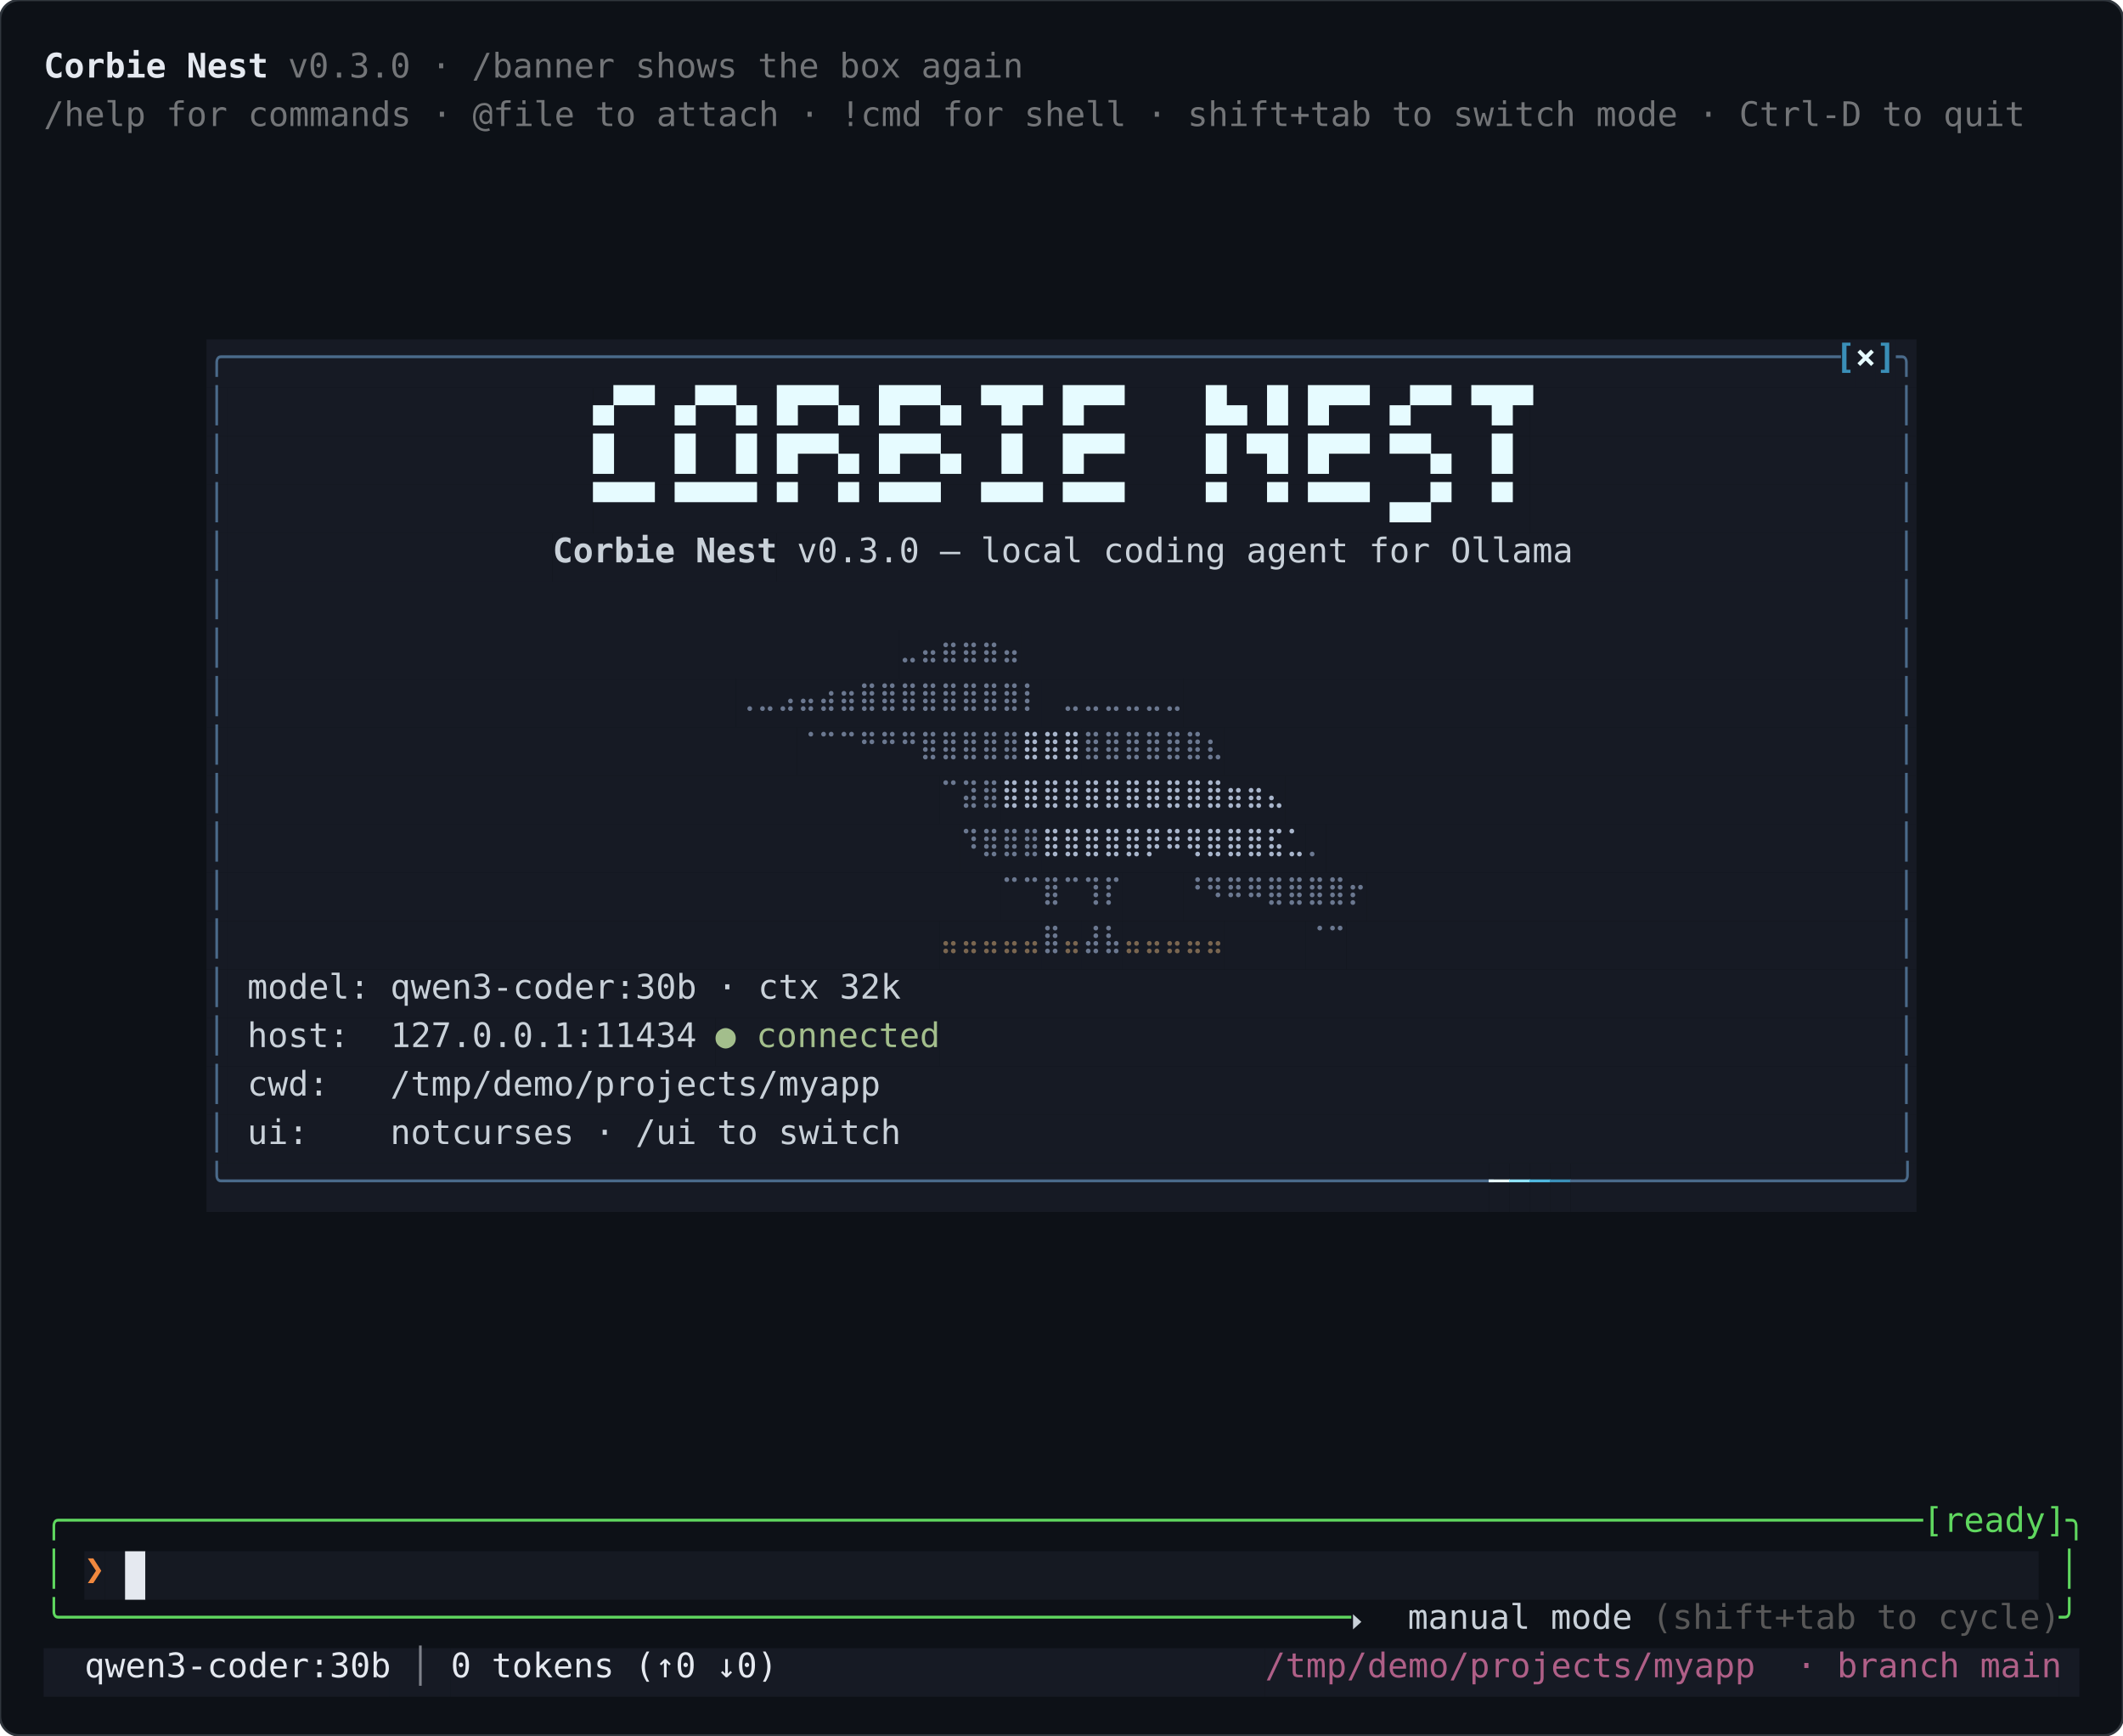
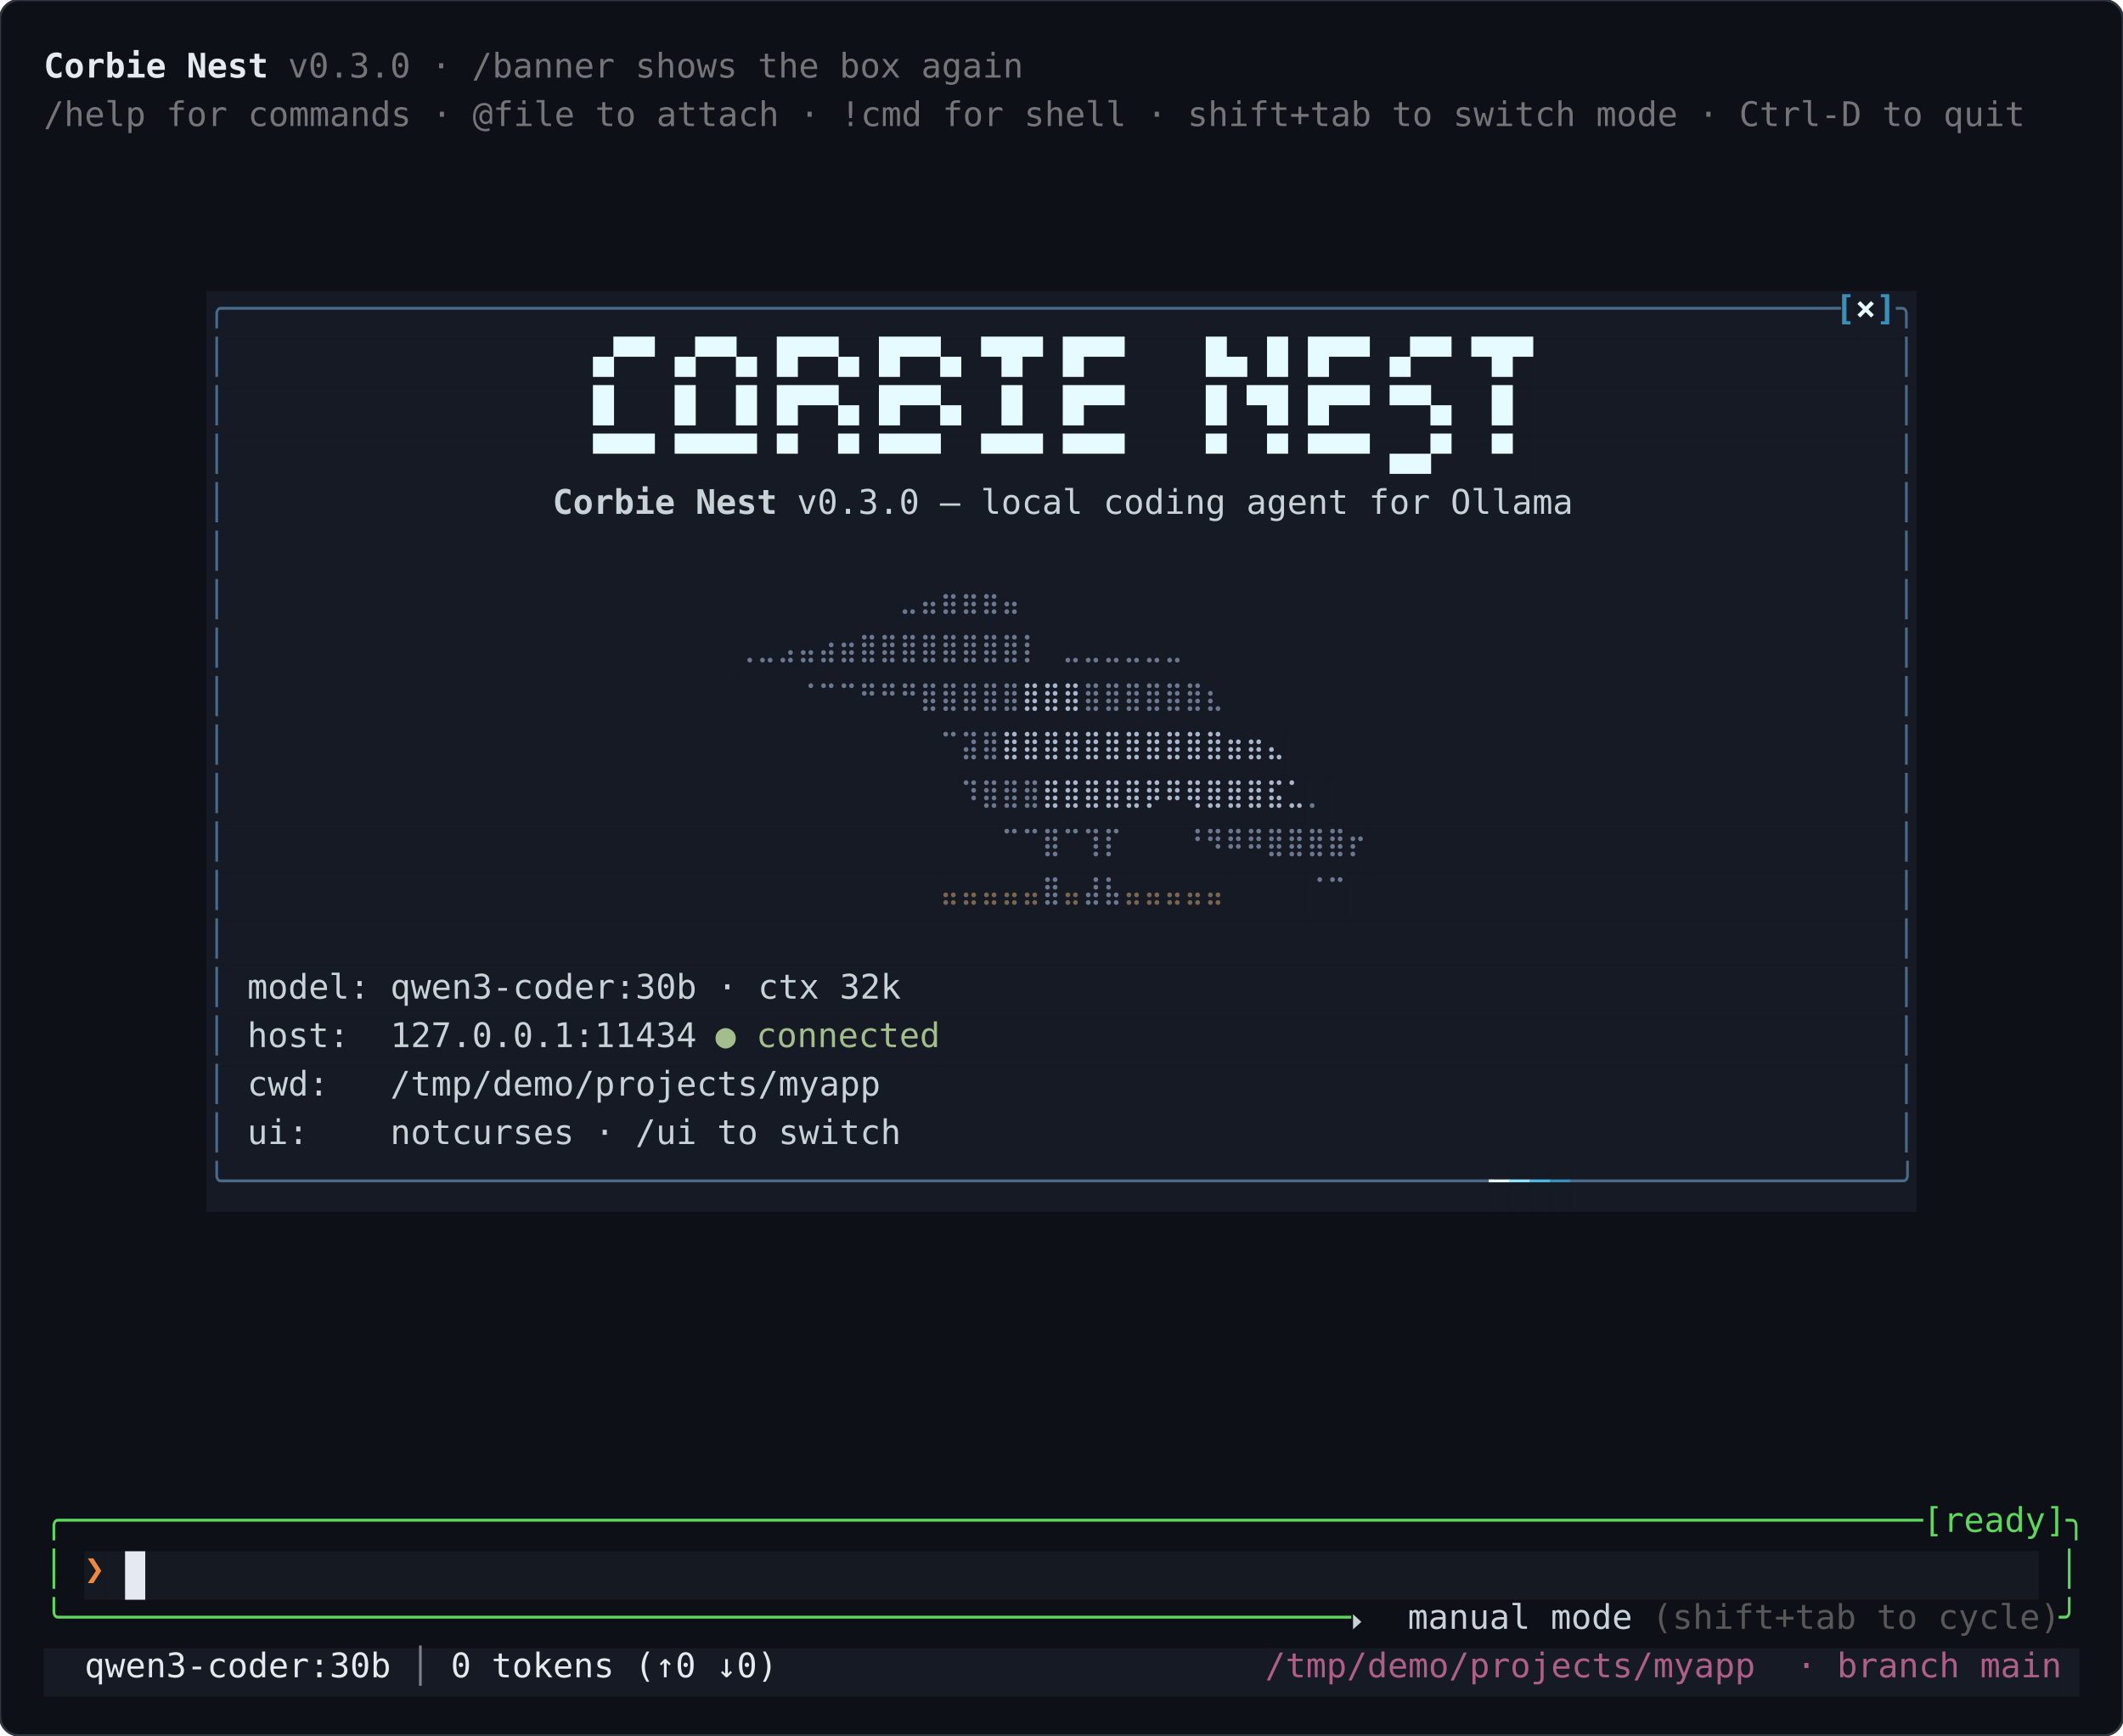
<svg xmlns="http://www.w3.org/2000/svg" width="876" height="716" viewBox="0 0 876 716" font-family="ui-monospace, SFMono-Regular, 'SF Mono', Menlo, Consolas, 'DejaVu Sans Mono', 'Liberation Mono', monospace" font-size="14">
  <rect width="876" height="716" rx="8" fill="#0d1117" stroke="#30363d" />
  <text y="32" xml:space="preserve" fill="#c9d1d9">
    <tspan x="18" fill="#e5e9f0" font-weight="600">Corbie Nest</tspan>
    <tspan x="110.4" fill="#737578"> v0.3.0 · /banner shows the box again</tspan>
  </text>
  <text y="52" xml:space="preserve" fill="#c9d1d9">
    <tspan x="18" fill="#737578">/help for commands · @file to attach · !cmd for shell · shift+tab to switch mode · Ctrl-D to quit</tspan>
  </text>
  <text y="72" xml:space="preserve" fill="#c9d1d9">
</text>
  <text y="92" xml:space="preserve" fill="#c9d1d9">
</text>
  <text y="112" xml:space="preserve" fill="#c9d1d9">
</text>
+   <rect x="85.2" y="120" width="672" height="20" fill="#161a24" />
+   <rect x="757.2" y="120" width="8.4" height="20" fill="#161a24" />
+   <rect x="765.6" y="120" width="8.4" height="20" fill="#161a24" />
+   <rect x="774" y="120" width="8.4" height="20" fill="#161a24" />
+   <rect x="782.4" y="120" width="8.4" height="20" fill="#161a24" />
  <text y="132" xml:space="preserve" fill="#c9d1d9">
- </text>
-   <rect x="85.2" y="140" width="672" height="20" fill="#161a24" />
-   <rect x="757.2" y="140" width="8.4" height="20" fill="#161a24" />
-   <rect x="765.6" y="140" width="8.4" height="20" fill="#161a24" />
-   <rect x="774" y="140" width="8.4" height="20" fill="#161a24" />
-   <rect x="782.4" y="140" width="8.4" height="20" fill="#161a24" />
-   <text y="152" xml:space="preserve" fill="#c9d1d9">
    <tspan x="18">        </tspan>
    <tspan x="85.2" fill="#4a6a8a">╭───────────────────────────────────────────────────────────────────────────────</tspan>
    <tspan x="757.2" fill="#3a8fb8" font-weight="600">[</tspan>
    <tspan x="765.6" fill="#e6fbff" font-weight="600">×</tspan>
    <tspan x="774" fill="#3a8fb8" font-weight="600">]</tspan>
    <tspan x="782.4" fill="#4a6a8a" font-weight="600">╮</tspan>
+   </text>
+   <rect x="85.2" y="140" width="8.4" height="20" fill="#161a24" />
+   <rect x="93.6" y="140" width="151.2" height="20" fill="#161a24" />
+   <rect x="244.8" y="140" width="386.4" height="20" fill="#161a24" />
+   <rect x="631.2" y="140" width="151.2" height="20" fill="#161a24" />
+   <rect x="782.4" y="140" width="8.4" height="20" fill="#161a24" />
+   <text y="152" xml:space="preserve" fill="#c9d1d9">
+     <tspan x="18">        </tspan>
+     <tspan x="85.2" fill="#4a6a8a">│</tspan>
+     <tspan x="93.6">                  </tspan>
+     <tspan x="244.8" fill="#e6fbff" font-weight="600">▄▀▀ ▄▀▀▄ █▀▀▄ █▀▀▄ ▀█▀ █▀▀    █▄ █ █▀▀ ▄▀▀ ▀█▀</tspan>
+     <tspan x="631.2">                  </tspan>
+     <tspan x="782.4" fill="#4a6a8a">│</tspan>
  </text>
  <rect x="85.2" y="160" width="8.4" height="20" fill="#161a24" />
  <rect x="93.6" y="160" width="151.2" height="20" fill="#161a24" />
  <rect x="244.8" y="160" width="386.4" height="20" fill="#161a24" />
  <rect x="631.2" y="160" width="151.2" height="20" fill="#161a24" />
  <rect x="782.4" y="160" width="8.4" height="20" fill="#161a24" />
  <text y="172" xml:space="preserve" fill="#c9d1d9">
    <tspan x="18">        </tspan>
    <tspan x="85.2" fill="#4a6a8a">│</tspan>
    <tspan x="93.6">                  </tspan>
-     <tspan x="244.8" fill="#e6fbff" font-weight="600">▄▀▀ ▄▀▀▄ █▀▀▄ █▀▀▄ ▀█▀ █▀▀    █▄ █ █▀▀ ▄▀▀ ▀█▀</tspan>
+     <tspan x="244.8" fill="#e6fbff" font-weight="600">█   █  █ █▀▀▄ █▀▀▄  █  █▀▀    █ ▀█ █▀▀ ▀▀▄  █ </tspan>
    <tspan x="631.2">                  </tspan>
    <tspan x="782.4" fill="#4a6a8a">│</tspan>
  </text>
  <rect x="85.2" y="180" width="8.4" height="20" fill="#161a24" />
  <rect x="93.6" y="180" width="151.2" height="20" fill="#161a24" />
  <rect x="244.8" y="180" width="386.4" height="20" fill="#161a24" />
  <rect x="631.2" y="180" width="151.2" height="20" fill="#161a24" />
  <rect x="782.4" y="180" width="8.4" height="20" fill="#161a24" />
  <text y="192" xml:space="preserve" fill="#c9d1d9">
    <tspan x="18">        </tspan>
    <tspan x="85.2" fill="#4a6a8a">│</tspan>
    <tspan x="93.6">                  </tspan>
-     <tspan x="244.8" fill="#e6fbff" font-weight="600">█   █  █ █▀▀▄ █▀▀▄  █  █▀▀    █ ▀█ █▀▀ ▀▀▄  █ </tspan>
+     <tspan x="244.8" fill="#e6fbff" font-weight="600">▀▀▀ ▀▀▀▀ ▀  ▀ ▀▀▀  ▀▀▀ ▀▀▀    ▀  ▀ ▀▀▀ ▄▄▀  ▀ </tspan>
    <tspan x="631.2">                  </tspan>
    <tspan x="782.4" fill="#4a6a8a">│</tspan>
  </text>
  <rect x="85.2" y="200" width="8.4" height="20" fill="#161a24" />
-   <rect x="93.6" y="200" width="151.2" height="20" fill="#161a24" />
-   <rect x="244.8" y="200" width="386.4" height="20" fill="#161a24" />
-   <rect x="631.2" y="200" width="151.2" height="20" fill="#161a24" />
+   <rect x="93.6" y="200" width="134.4" height="20" fill="#161a24" />
+   <rect x="228" y="200" width="92.4" height="20" fill="#161a24" />
+   <rect x="320.4" y="200" width="462" height="20" fill="#161a24" />
  <rect x="782.4" y="200" width="8.4" height="20" fill="#161a24" />
  <text y="212" xml:space="preserve" fill="#c9d1d9">
-     <tspan x="18">        </tspan>
-     <tspan x="85.2" fill="#4a6a8a">│</tspan>
-     <tspan x="93.6">                  </tspan>
-     <tspan x="244.8" fill="#e6fbff" font-weight="600">▀▀▀ ▀▀▀▀ ▀  ▀ ▀▀▀  ▀▀▀ ▀▀▀    ▀  ▀ ▀▀▀ ▄▄▀  ▀ </tspan>
-     <tspan x="631.2">                  </tspan>
-     <tspan x="782.4" fill="#4a6a8a">│</tspan>
-   </text>
-   <rect x="85.2" y="220" width="8.4" height="20" fill="#161a24" />
-   <rect x="93.6" y="220" width="134.4" height="20" fill="#161a24" />
-   <rect x="228" y="220" width="92.4" height="20" fill="#161a24" />
-   <rect x="320.4" y="220" width="462" height="20" fill="#161a24" />
-   <rect x="782.4" y="220" width="8.4" height="20" fill="#161a24" />
-   <text y="232" xml:space="preserve" fill="#c9d1d9">
    <tspan x="18">        </tspan>
    <tspan x="85.2" fill="#4a6a8a">│</tspan>
    <tspan x="93.6">                </tspan>
    <tspan x="228" font-weight="600">Corbie Nest</tspan>
    <tspan x="320.4"> v0.3.0 — local coding agent for Ollama                </tspan>
    <tspan x="782.4" fill="#4a6a8a">│</tspan>
  </text>
+   <rect x="85.2" y="220" width="8.4" height="20" fill="#161a24" />
+   <rect x="93.6" y="220" width="688.8" height="20" fill="#161a24" />
+   <rect x="782.4" y="220" width="8.4" height="20" fill="#161a24" />
+   <text y="232" xml:space="preserve" fill="#c9d1d9">
+     <tspan x="18">        </tspan>
+     <tspan x="85.2" fill="#4a6a8a">│</tspan>
+     <tspan x="93.6">                         ⠀⠀⠀⠀⠀⠀⠀⠀⠀⠀⠀⠀⠀⠀⠀⠀⠀⠀⠀⠀⠀⠀⠀⠀⠀⠀⠀⠀⠀⠀⠀⠀                         </tspan>
+     <tspan x="782.4" fill="#4a6a8a">│</tspan>
+   </text>
  <rect x="85.2" y="240" width="8.4" height="20" fill="#161a24" />
-   <rect x="93.6" y="240" width="688.8" height="20" fill="#161a24" />
+   <rect x="93.6" y="240" width="277.2" height="20" fill="#161a24" />
+   <rect x="370.8" y="240" width="50.4" height="20" fill="#161a24" />
+   <rect x="421.2" y="240" width="361.2" height="20" fill="#161a24" />
  <rect x="782.4" y="240" width="8.4" height="20" fill="#161a24" />
  <text y="252" xml:space="preserve" fill="#c9d1d9">
-     <tspan x="18">        </tspan>
-     <tspan x="85.2" fill="#4a6a8a">│</tspan>
-     <tspan x="93.6">                         ⠀⠀⠀⠀⠀⠀⠀⠀⠀⠀⠀⠀⠀⠀⠀⠀⠀⠀⠀⠀⠀⠀⠀⠀⠀⠀⠀⠀⠀⠀⠀⠀                         </tspan>
-     <tspan x="782.4" fill="#4a6a8a">│</tspan>
-   </text>
-   <rect x="85.2" y="260" width="8.4" height="20" fill="#161a24" />
-   <rect x="93.6" y="260" width="277.2" height="20" fill="#161a24" />
-   <rect x="370.8" y="260" width="50.4" height="20" fill="#161a24" />
-   <rect x="421.2" y="260" width="361.2" height="20" fill="#161a24" />
-   <rect x="782.4" y="260" width="8.4" height="20" fill="#161a24" />
-   <text y="272" xml:space="preserve" fill="#c9d1d9">
    <tspan x="18">        </tspan>
    <tspan x="85.2" fill="#4a6a8a">│</tspan>
    <tspan x="93.6">                         ⠀⠀⠀⠀⠀⠀⠀⠀</tspan>
    <tspan x="370.8" fill="#6b7890">⣀⣤⣶⣶⣶⣤</tspan>
    <tspan x="421.2">⠀⠀⠀⠀⠀⠀⠀⠀⠀⠀⠀⠀⠀⠀⠀⠀⠀⠀                         </tspan>
    <tspan x="782.4" fill="#4a6a8a">│</tspan>
  </text>
-   <rect x="85.2" y="280" width="8.4" height="20" fill="#161a24" />
-   <rect x="93.6" y="280" width="210" height="20" fill="#161a24" />
-   <rect x="303.6" y="280" width="126" height="20" fill="#161a24" />
-   <rect x="429.6" y="280" width="8.4" height="20" fill="#161a24" />
-   <rect x="438" y="280" width="50.4" height="20" fill="#161a24" />
-   <rect x="488.4" y="280" width="294" height="20" fill="#161a24" />
-   <rect x="782.4" y="280" width="8.4" height="20" fill="#161a24" />
-   <text y="292" xml:space="preserve" fill="#c9d1d9">
+   <rect x="85.2" y="260" width="8.4" height="20" fill="#161a24" />
+   <rect x="93.6" y="260" width="210" height="20" fill="#161a24" />
+   <rect x="303.6" y="260" width="126" height="20" fill="#161a24" />
+   <rect x="429.6" y="260" width="8.4" height="20" fill="#161a24" />
+   <rect x="438" y="260" width="50.4" height="20" fill="#161a24" />
+   <rect x="488.4" y="260" width="294" height="20" fill="#161a24" />
+   <rect x="782.4" y="260" width="8.4" height="20" fill="#161a24" />
+   <text y="272" xml:space="preserve" fill="#c9d1d9">
    <tspan x="18">        </tspan>
    <tspan x="85.2" fill="#4a6a8a">│</tspan>
    <tspan x="93.6">                         </tspan>
    <tspan x="303.6" fill="#6b7890">⢀⣀⣠⣤⣴⣶⣿⣿⣿⣿⣿⣿⣿⣿⡇</tspan>
    <tspan x="429.6">⠀</tspan>
    <tspan x="438" fill="#6b7890">⣀⣀⣀⣀⣀⣀</tspan>
    <tspan x="488.4">⠀⠀⠀⠀⠀⠀⠀⠀⠀⠀                         </tspan>
    <tspan x="782.4" fill="#4a6a8a">│</tspan>
  </text>
-   <rect x="85.2" y="300" width="8.4" height="20" fill="#161a24" />
-   <rect x="93.6" y="300" width="235.2" height="20" fill="#161a24" />
-   <rect x="328.8" y="300" width="92.4" height="20" fill="#161a24" />
-   <rect x="421.2" y="300" width="25.2" height="20" fill="#161a24" />
-   <rect x="446.4" y="300" width="58.8" height="20" fill="#161a24" />
-   <rect x="505.2" y="300" width="277.2" height="20" fill="#161a24" />
-   <rect x="782.4" y="300" width="8.4" height="20" fill="#161a24" />
-   <text y="312" xml:space="preserve" fill="#c9d1d9">
+   <rect x="85.2" y="280" width="8.4" height="20" fill="#161a24" />
+   <rect x="93.6" y="280" width="235.2" height="20" fill="#161a24" />
+   <rect x="328.8" y="280" width="92.4" height="20" fill="#161a24" />
+   <rect x="421.2" y="280" width="25.2" height="20" fill="#161a24" />
+   <rect x="446.4" y="280" width="58.8" height="20" fill="#161a24" />
+   <rect x="505.2" y="280" width="277.2" height="20" fill="#161a24" />
+   <rect x="782.4" y="280" width="8.4" height="20" fill="#161a24" />
+   <text y="292" xml:space="preserve" fill="#c9d1d9">
    <tspan x="18">        </tspan>
    <tspan x="85.2" fill="#4a6a8a">│</tspan>
    <tspan x="93.6">                         ⠀⠀⠀</tspan>
    <tspan x="328.8" fill="#6b7890">⠈⠉⠉⠛⠛⠛⣿⣿⣿⣿⣿</tspan>
    <tspan x="421.2" fill="#a9b6cc">⣿⣿⣿</tspan>
    <tspan x="446.4" fill="#6b7890">⣿⣿⣿⣿⣿⣿⣆</tspan>
    <tspan x="505.2">⠀⠀⠀⠀⠀⠀⠀⠀                         </tspan>
    <tspan x="782.4" fill="#4a6a8a">│</tspan>
  </text>
-   <rect x="85.2" y="320" width="8.4" height="20" fill="#161a24" />
-   <rect x="93.6" y="320" width="294" height="20" fill="#161a24" />
-   <rect x="387.6" y="320" width="25.2" height="20" fill="#161a24" />
-   <rect x="412.8" y="320" width="117.6" height="20" fill="#161a24" />
-   <rect x="530.4" y="320" width="252" height="20" fill="#161a24" />
-   <rect x="782.4" y="320" width="8.4" height="20" fill="#161a24" />
-   <text y="332" xml:space="preserve" fill="#c9d1d9">
+   <rect x="85.2" y="300" width="8.4" height="20" fill="#161a24" />
+   <rect x="93.6" y="300" width="294" height="20" fill="#161a24" />
+   <rect x="387.6" y="300" width="25.2" height="20" fill="#161a24" />
+   <rect x="412.8" y="300" width="117.6" height="20" fill="#161a24" />
+   <rect x="530.4" y="300" width="252" height="20" fill="#161a24" />
+   <rect x="782.4" y="300" width="8.4" height="20" fill="#161a24" />
+   <text y="312" xml:space="preserve" fill="#c9d1d9">
    <tspan x="18">        </tspan>
    <tspan x="85.2" fill="#4a6a8a">│</tspan>
    <tspan x="93.6">                         ⠀⠀⠀⠀⠀⠀⠀⠀⠀⠀</tspan>
    <tspan x="387.6" fill="#6b7890">⠉⣽⣿</tspan>
    <tspan x="412.8" fill="#a9b6cc">⣿⣿⣿⣿⣿⣿⣿⣿⣿⣿⣿⣶⣶⣄</tspan>
    <tspan x="530.4">⠀⠀⠀⠀⠀                         </tspan>
    <tspan x="782.4" fill="#4a6a8a">│</tspan>
  </text>
-   <rect x="85.2" y="340" width="8.4" height="20" fill="#161a24" />
-   <rect x="93.6" y="340" width="302.4" height="20" fill="#161a24" />
-   <rect x="396" y="340" width="33.6" height="20" fill="#161a24" />
-   <rect x="429.6" y="340" width="109.2" height="20" fill="#161a24" />
-   <rect x="538.8" y="340" width="8.4" height="20" fill="#161a24" />
-   <rect x="547.2" y="340" width="235.2" height="20" fill="#161a24" />
-   <rect x="782.4" y="340" width="8.4" height="20" fill="#161a24" />
-   <text y="352" xml:space="preserve" fill="#c9d1d9">
+   <rect x="85.2" y="320" width="8.4" height="20" fill="#161a24" />
+   <rect x="93.6" y="320" width="302.4" height="20" fill="#161a24" />
+   <rect x="396" y="320" width="33.6" height="20" fill="#161a24" />
+   <rect x="429.6" y="320" width="109.2" height="20" fill="#161a24" />
+   <rect x="538.8" y="320" width="8.4" height="20" fill="#161a24" />
+   <rect x="547.2" y="320" width="235.2" height="20" fill="#161a24" />
+   <rect x="782.4" y="320" width="8.4" height="20" fill="#161a24" />
+   <text y="332" xml:space="preserve" fill="#c9d1d9">
    <tspan x="18">        </tspan>
    <tspan x="85.2" fill="#4a6a8a">│</tspan>
    <tspan x="93.6">                         ⠀⠀⠀⠀⠀⠀⠀⠀⠀⠀⠀</tspan>
    <tspan x="396" fill="#6b7890">⠹⣿⣿⣿</tspan>
    <tspan x="429.6" fill="#a9b6cc">⣿⣿⣿⣿⣿⡿⠿⢿⣿⣿⣿⣯⣁</tspan>
    <tspan x="538.8" fill="#6b7890">⡀</tspan>
    <tspan x="547.2">⠀⠀⠀                         </tspan>
    <tspan x="782.4" fill="#4a6a8a">│</tspan>
  </text>
-   <rect x="85.2" y="360" width="8.4" height="20" fill="#161a24" />
-   <rect x="93.6" y="360" width="319.2" height="20" fill="#161a24" />
-   <rect x="412.8" y="360" width="50.4" height="20" fill="#161a24" />
-   <rect x="463.2" y="360" width="25.2" height="20" fill="#161a24" />
-   <rect x="488.4" y="360" width="75.6" height="20" fill="#161a24" />
-   <rect x="564" y="360" width="218.4" height="20" fill="#161a24" />
-   <rect x="782.4" y="360" width="8.4" height="20" fill="#161a24" />
-   <text y="372" xml:space="preserve" fill="#c9d1d9">
+   <rect x="85.2" y="340" width="8.4" height="20" fill="#161a24" />
+   <rect x="93.6" y="340" width="319.2" height="20" fill="#161a24" />
+   <rect x="412.8" y="340" width="50.4" height="20" fill="#161a24" />
+   <rect x="463.2" y="340" width="25.2" height="20" fill="#161a24" />
+   <rect x="488.4" y="340" width="75.6" height="20" fill="#161a24" />
+   <rect x="564" y="340" width="218.4" height="20" fill="#161a24" />
+   <rect x="782.4" y="340" width="8.4" height="20" fill="#161a24" />
+   <text y="352" xml:space="preserve" fill="#c9d1d9">
    <tspan x="18">        </tspan>
    <tspan x="85.2" fill="#4a6a8a">│</tspan>
    <tspan x="93.6">                         ⠀⠀⠀⠀⠀⠀⠀⠀⠀⠀⠀⠀⠀</tspan>
    <tspan x="412.8" fill="#6b7890">⠉⠉⣿⠉⢹⡏</tspan>
    <tspan x="463.2">⠀⠀⠀</tspan>
    <tspan x="488.4" fill="#6b7890">⠘⠻⠿⠿⣿⣿⣿⣿⡖</tspan>
    <tspan x="564">⠀                         </tspan>
    <tspan x="782.4" fill="#4a6a8a">│</tspan>
  </text>
-   <rect x="85.2" y="380" width="8.4" height="20" fill="#161a24" />
-   <rect x="93.6" y="380" width="294" height="20" fill="#161a24" />
-   <rect x="387.6" y="380" width="42" height="20" fill="#161a24" />
-   <rect x="429.6" y="380" width="8.4" height="20" fill="#161a24" />
-   <rect x="438" y="380" width="8.4" height="20" fill="#161a24" />
-   <rect x="446.4" y="380" width="16.8" height="20" fill="#161a24" />
-   <rect x="463.2" y="380" width="42" height="20" fill="#161a24" />
-   <rect x="505.2" y="380" width="33.6" height="20" fill="#161a24" />
-   <rect x="538.8" y="380" width="16.8" height="20" fill="#161a24" />
-   <rect x="555.6" y="380" width="226.8" height="20" fill="#161a24" />
-   <rect x="782.4" y="380" width="8.4" height="20" fill="#161a24" />
-   <text y="392" xml:space="preserve" fill="#c9d1d9">
+   <rect x="85.2" y="360" width="8.4" height="20" fill="#161a24" />
+   <rect x="93.6" y="360" width="294" height="20" fill="#161a24" />
+   <rect x="387.6" y="360" width="42" height="20" fill="#161a24" />
+   <rect x="429.6" y="360" width="8.4" height="20" fill="#161a24" />
+   <rect x="438" y="360" width="8.4" height="20" fill="#161a24" />
+   <rect x="446.4" y="360" width="16.8" height="20" fill="#161a24" />
+   <rect x="463.2" y="360" width="42" height="20" fill="#161a24" />
+   <rect x="505.2" y="360" width="33.6" height="20" fill="#161a24" />
+   <rect x="538.8" y="360" width="16.8" height="20" fill="#161a24" />
+   <rect x="555.6" y="360" width="226.8" height="20" fill="#161a24" />
+   <rect x="782.4" y="360" width="8.4" height="20" fill="#161a24" />
+   <text y="372" xml:space="preserve" fill="#c9d1d9">
    <tspan x="18">        </tspan>
    <tspan x="85.2" fill="#4a6a8a">│</tspan>
    <tspan x="93.6">                         ⠀⠀⠀⠀⠀⠀⠀⠀⠀⠀</tspan>
    <tspan x="387.6" fill="#7a6650">⣤⣤⣤⣤⣤</tspan>
    <tspan x="429.6" fill="#6b7890">⣿</tspan>
    <tspan x="438" fill="#7a6650">⣤</tspan>
    <tspan x="446.4" fill="#6b7890">⣼⣧</tspan>
    <tspan x="463.2" fill="#7a6650">⣤⣤⣤⣤⣤</tspan>
    <tspan x="505.2">⠀⠀⠀⠀</tspan>
    <tspan x="538.8" fill="#6b7890">⠈⠉</tspan>
    <tspan x="555.6">⠀⠀                         </tspan>
+     <tspan x="782.4" fill="#4a6a8a">│</tspan>
+   </text>
+   <rect x="85.2" y="380" width="8.4" height="20" fill="#161a24" />
+   <rect x="93.6" y="380" width="688.8" height="20" fill="#161a24" />
+   <rect x="782.4" y="380" width="8.4" height="20" fill="#161a24" />
+   <text y="392" xml:space="preserve" fill="#c9d1d9">
+     <tspan x="18">        </tspan>
+     <tspan x="85.2" fill="#4a6a8a">│</tspan>
+     <tspan x="93.6">                                                                                  </tspan>
    <tspan x="782.4" fill="#4a6a8a">│</tspan>
  </text>
  <rect x="85.2" y="400" width="8.4" height="20" fill="#161a24" />
  <rect x="93.6" y="400" width="688.8" height="20" fill="#161a24" />
  <rect x="782.4" y="400" width="8.4" height="20" fill="#161a24" />
  <text y="412" xml:space="preserve" fill="#c9d1d9">
    <tspan x="18">        </tspan>
    <tspan x="85.2" fill="#4a6a8a">│</tspan>
    <tspan x="93.6"> model: qwen3-coder:30b · ctx 32k                                                 </tspan>
    <tspan x="782.4" fill="#4a6a8a">│</tspan>
  </text>
  <rect x="85.2" y="420" width="8.4" height="20" fill="#161a24" />
  <rect x="93.6" y="420" width="201.6" height="20" fill="#161a24" />
  <rect x="295.2" y="420" width="92.4" height="20" fill="#161a24" />
  <rect x="387.6" y="420" width="394.8" height="20" fill="#161a24" />
  <rect x="782.4" y="420" width="8.4" height="20" fill="#161a24" />
  <text y="432" xml:space="preserve" fill="#c9d1d9">
    <tspan x="18">        </tspan>
    <tspan x="85.2" fill="#4a6a8a">│</tspan>
    <tspan x="93.6"> host:  127.0.0.1:11434 </tspan>
    <tspan x="295.2" fill="#a3be8c">● connected</tspan>
    <tspan x="387.6">                                               </tspan>
    <tspan x="782.4" fill="#4a6a8a">│</tspan>
  </text>
  <rect x="85.2" y="440" width="8.4" height="20" fill="#161a24" />
  <rect x="93.6" y="440" width="688.8" height="20" fill="#161a24" />
  <rect x="782.4" y="440" width="8.4" height="20" fill="#161a24" />
  <text y="452" xml:space="preserve" fill="#c9d1d9">
    <tspan x="18">        </tspan>
    <tspan x="85.2" fill="#4a6a8a">│</tspan>
    <tspan x="93.6"> cwd:   /tmp/demo/projects/myapp                                                  </tspan>
    <tspan x="782.4" fill="#4a6a8a">│</tspan>
  </text>
  <rect x="85.2" y="460" width="8.4" height="20" fill="#161a24" />
  <rect x="93.6" y="460" width="688.8" height="20" fill="#161a24" />
  <rect x="782.4" y="460" width="8.4" height="20" fill="#161a24" />
  <text y="472" xml:space="preserve" fill="#c9d1d9">
    <tspan x="18">        </tspan>
    <tspan x="85.2" fill="#4a6a8a">│</tspan>
    <tspan x="93.6"> ui:    notcurses · /ui to switch                                                 </tspan>
    <tspan x="782.4" fill="#4a6a8a">│</tspan>
  </text>
  <rect x="85.2" y="480" width="529.2" height="20" fill="#161a24" />
  <rect x="614.4" y="480" width="8.4" height="20" fill="#161a24" />
  <rect x="622.8" y="480" width="8.4" height="20" fill="#161a24" />
  <rect x="631.2" y="480" width="8.4" height="20" fill="#161a24" />
  <rect x="639.6" y="480" width="8.4" height="20" fill="#161a24" />
  <rect x="648" y="480" width="142.8" height="20" fill="#161a24" />
  <text y="492" xml:space="preserve" fill="#c9d1d9">
    <tspan x="18">        </tspan>
    <tspan x="85.2" fill="#4a6a8a">╰──────────────────────────────────────────────────────────────</tspan>
    <tspan x="614.4" fill="#e6fbff">─</tspan>
    <tspan x="622.8" fill="#8fe3ff">─</tspan>
    <tspan x="631.2" fill="#4fb8e0">─</tspan>
    <tspan x="639.6" fill="#3a8fb8">─</tspan>
    <tspan x="648" fill="#4a6a8a">────────────────╯</tspan>
  </text>
  <text y="512" xml:space="preserve" fill="#c9d1d9">
</text>
  <text y="532" xml:space="preserve" fill="#c9d1d9">
</text>
  <text y="552" xml:space="preserve" fill="#c9d1d9">
</text>
  <text y="572" xml:space="preserve" fill="#c9d1d9">
</text>
  <text y="592" xml:space="preserve" fill="#c9d1d9">
</text>
  <text y="612" xml:space="preserve" fill="#c9d1d9">
</text>
  <text y="632" xml:space="preserve" fill="#c9d1d9">
    <tspan x="18" fill="#5fd75f">╭───────────────────────────────────────────────────────────────────────────────────────────[ready]╮</tspan>
  </text>
  <rect x="34.8" y="640" width="8.4" height="20" fill="#151922" />
  <rect x="43.2" y="640" width="8.4" height="20" fill="#151922" />
  <rect x="51.6" y="640" width="8.4" height="20" fill="#e5e9f0" />
  <rect x="60" y="640" width="781.2" height="20" fill="#151922" />
  <text y="652" xml:space="preserve" fill="#c9d1d9">
    <tspan x="18" fill="#5fd75f">│</tspan>
    <tspan x="26.4"> </tspan>
    <tspan x="34.8" fill="#f0883e">❯</tspan>
    <tspan x="43.2"> </tspan>
    <tspan x="51.6" fill="#161a24"> </tspan>
    <tspan x="60">                                                                                             </tspan>
    <tspan x="841.2"> </tspan>
    <tspan x="849.6" fill="#5fd75f">│</tspan>
  </text>
  <text y="672" xml:space="preserve" fill="#c9d1d9">
    <tspan x="18" fill="#5fd75f">╰───────────────────────────────────────────────────────────────</tspan>
    <tspan x="555.6">⏵  manual mode</tspan>
    <tspan x="673.2" fill="#585858"> (shift+tab to cycle)</tspan>
    <tspan x="849.6" fill="#5fd75f">╯</tspan>
  </text>
  <rect x="18" y="680" width="142.8" height="20" fill="#161a24" />
  <rect x="160.8" y="680" width="25.2" height="20" fill="#161a24" />
  <rect x="186" y="680" width="336" height="20" fill="#161a24" />
  <rect x="522" y="680" width="327.6" height="20" fill="#161a24" />
  <rect x="849.6" y="680" width="8.4" height="20" fill="#161a24" />
  <text y="692" xml:space="preserve" fill="#c9d1d9">
    <tspan x="18" fill="#e5e9f0">  qwen3-coder:30b</tspan>
    <tspan x="160.8" fill="#7e828a"> │ </tspan>
    <tspan x="186" fill="#e5e9f0">0 tokens (↑0 ↓0)                        </tspan>
    <tspan x="522" fill="#af5f87">/tmp/demo/projects/myapp  · branch main</tspan>
    <tspan x="849.6"> </tspan>
  </text>
</svg>
